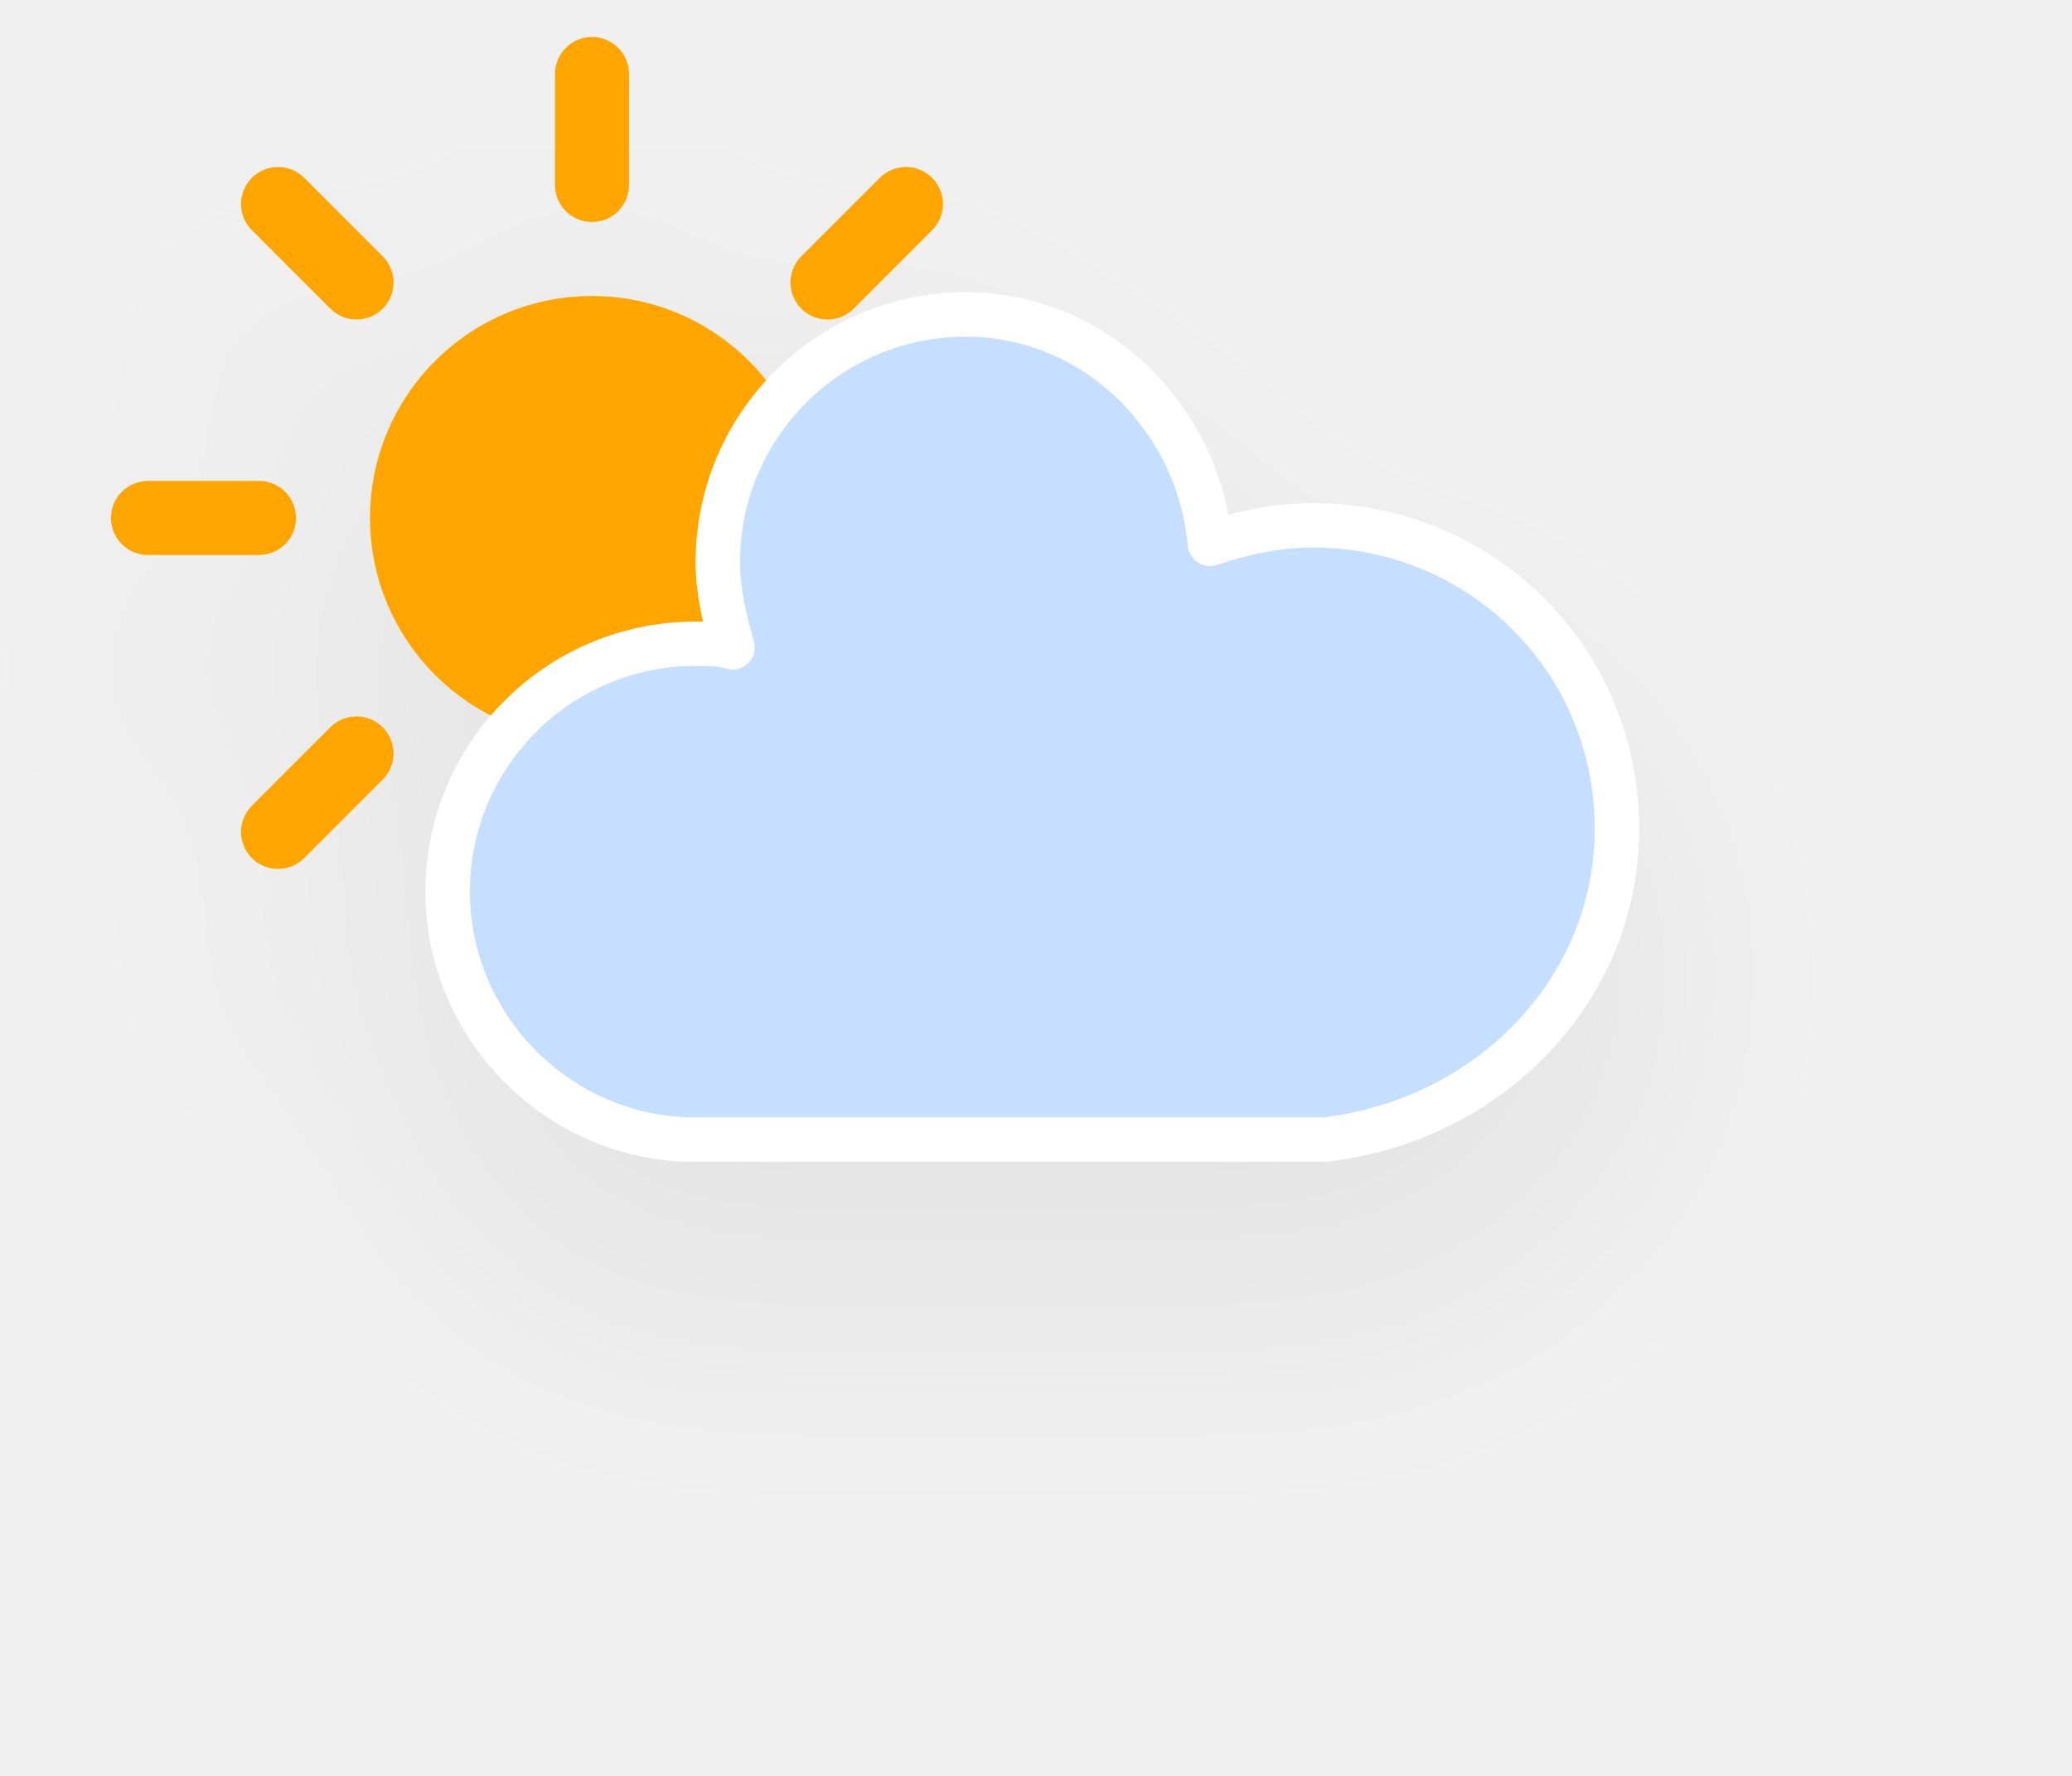
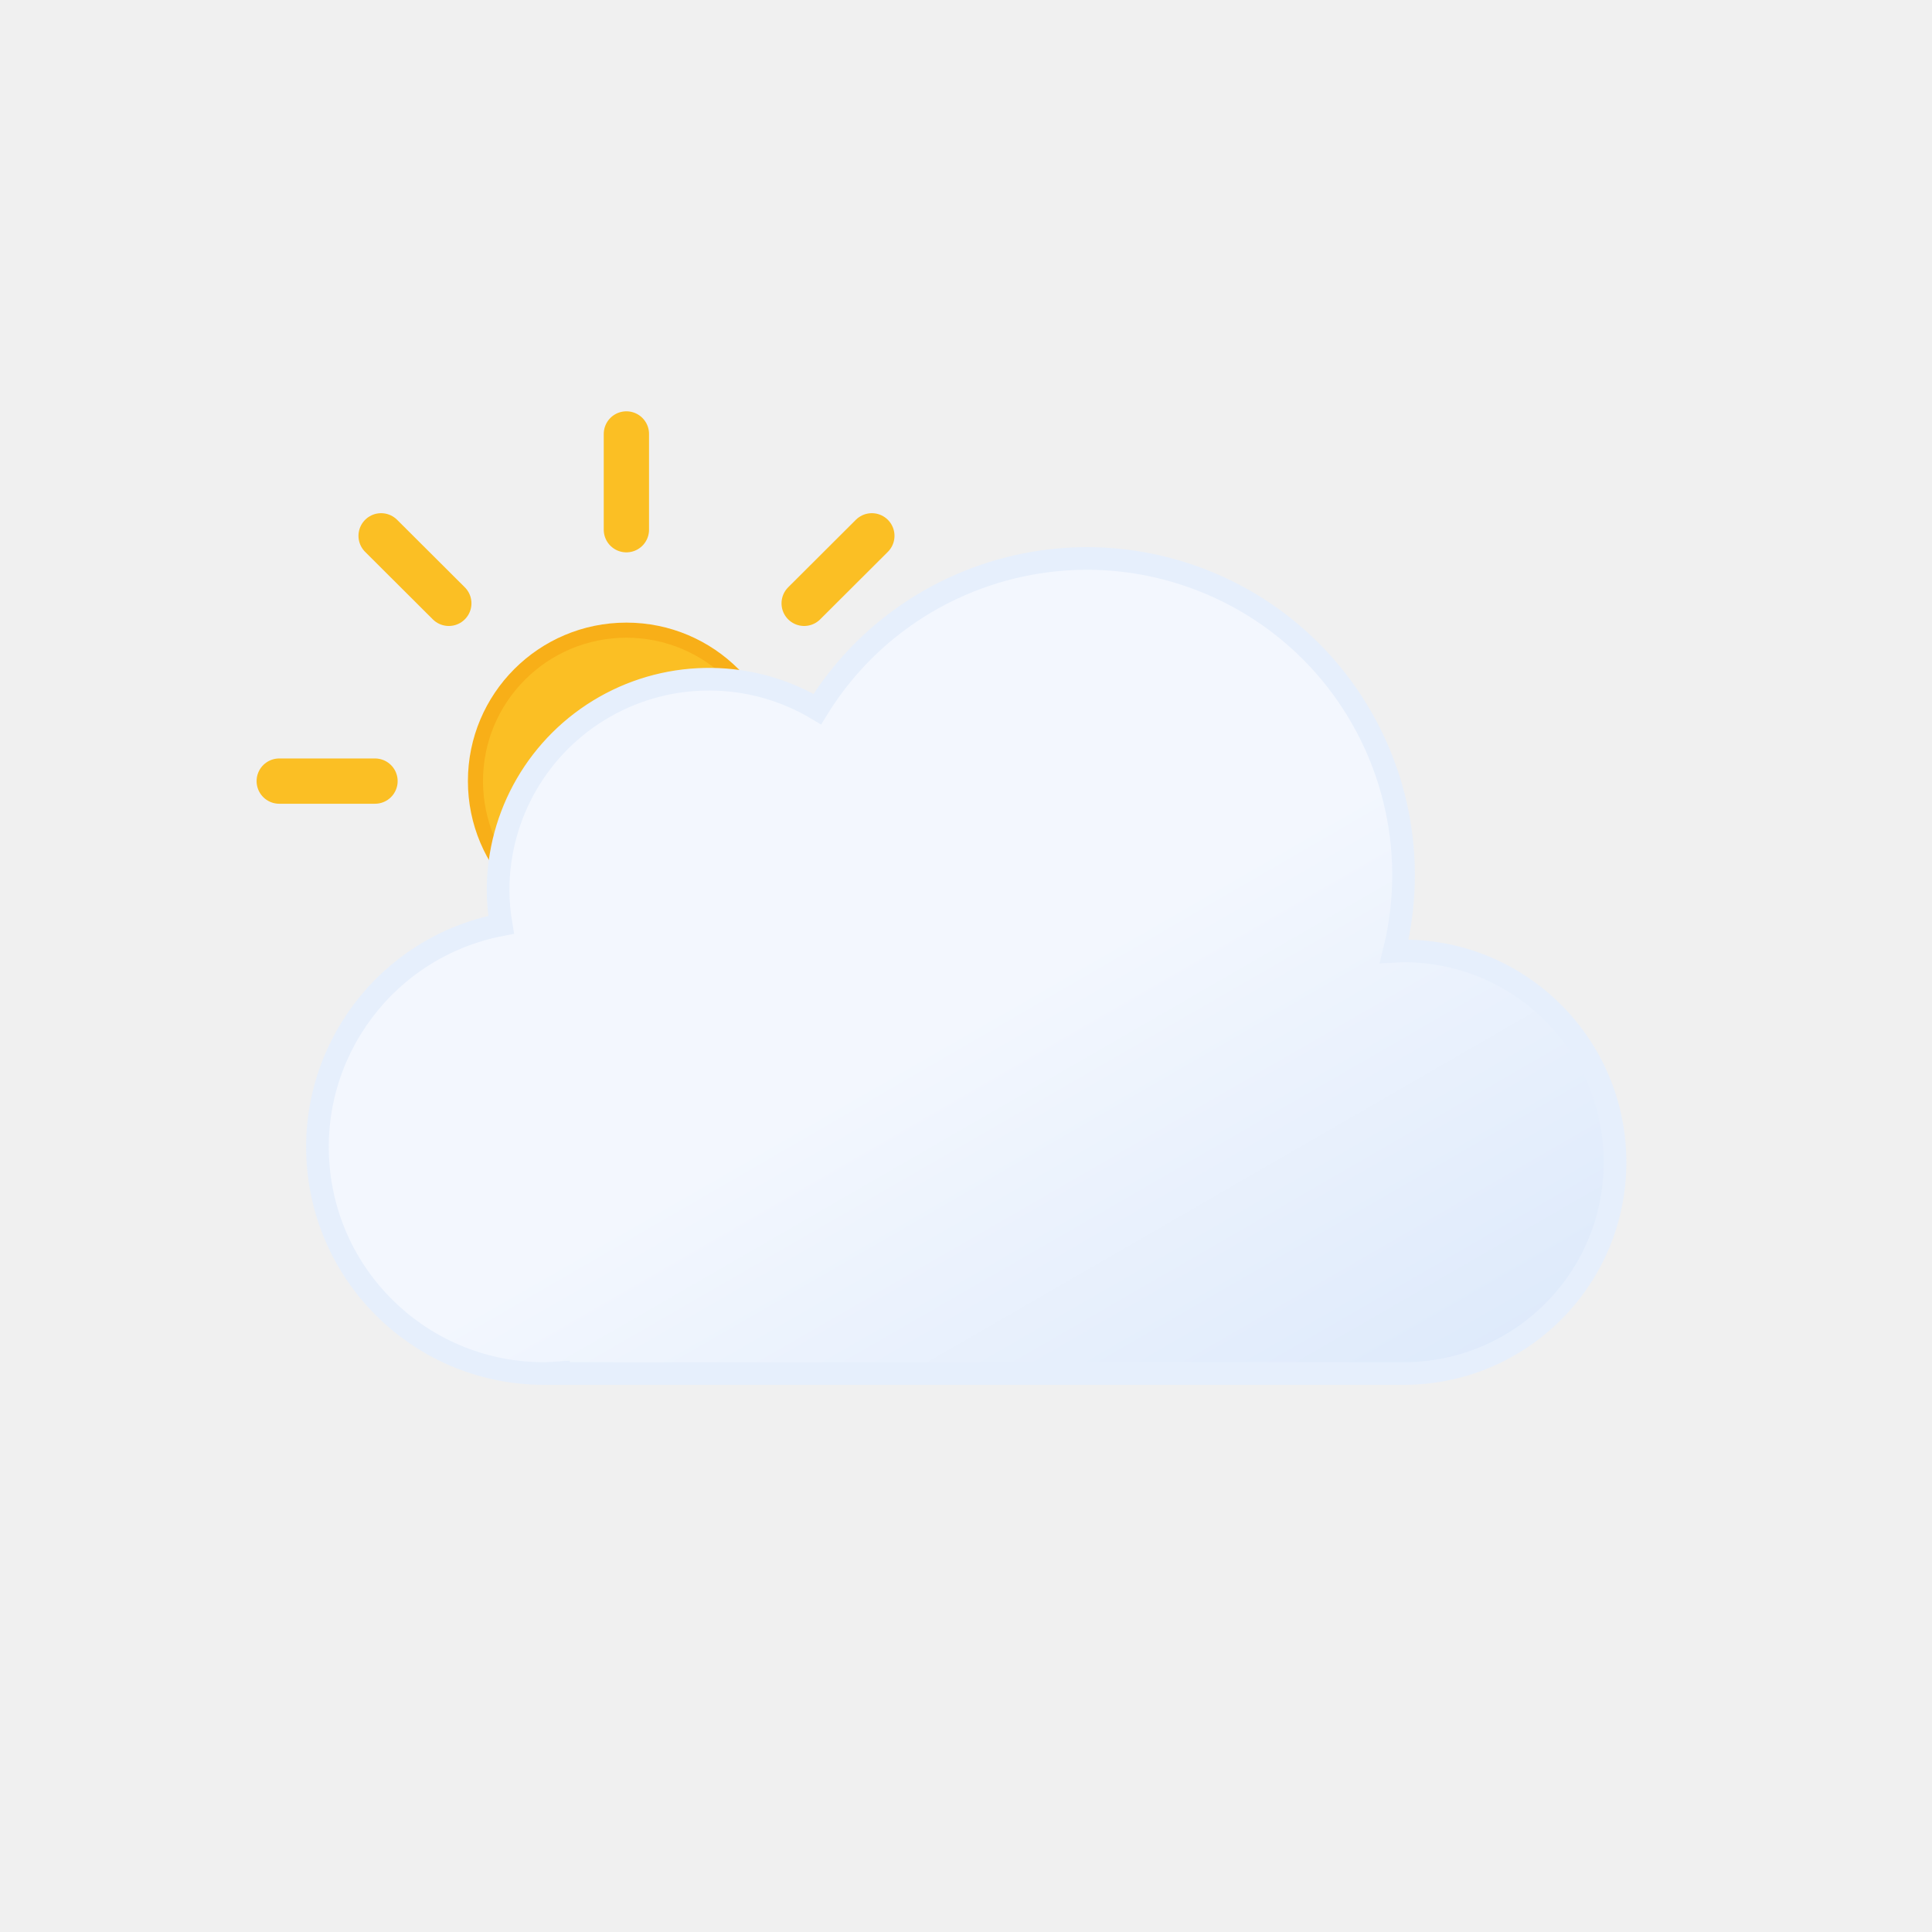
- <svg xmlns="http://www.w3.org/2000/svg" width="56" height="48" version="1.1">
+ <svg xmlns="http://www.w3.org/2000/svg" xmlns:xlink="http://www.w3.org/1999/xlink" viewBox="0 0 512 512">
  <defs>
-     <filter id="blur" x="-.207" y="-.285" width="1.403" height="1.694">
-       <feGaussianBlur in="SourceAlpha" stdDeviation="3" />
-       <feOffset dx="0" dy="4" result="offsetblur" />
-       <feComponentTransfer>
-         <feFuncA slope="0.05" type="linear" />
-       </feComponentTransfer>
-       <feMerge>
-         <feMergeNode />
-         <feMergeNode in="SourceGraphic" />
-       </feMerge>
-     </filter>
-     <style type="text/css">
-       
-       /*
- ** CLOUDS
- */
-       @keyframes am-weather-cloud-2 {
-         0% {
-           -webkit-transform: translate(0px, 0px);
-           -moz-transform: translate(0px, 0px);
-           -ms-transform: translate(0px, 0px);
-           transform: translate(0px, 0px);
-         }
- 
-         50% {
-           -webkit-transform: translate(2px, 0px);
-           -moz-transform: translate(2px, 0px);
-           -ms-transform: translate(2px, 0px);
-           transform: translate(2px, 0px);
-         }
- 
-         100% {
-           -webkit-transform: translate(0px, 0px);
-           -moz-transform: translate(0px, 0px);
-           -ms-transform: translate(0px, 0px);
-           transform: translate(0px, 0px);
-         }
-       }
- 
-       .am-weather-cloud-2 {
-         -webkit-animation-name: am-weather-cloud-2;
-         -moz-animation-name: am-weather-cloud-2;
-         animation-name: am-weather-cloud-2;
-         -webkit-animation-duration: 3s;
-         -moz-animation-duration: 3s;
-         animation-duration: 3s;
-         -webkit-animation-timing-function: linear;
-         -moz-animation-timing-function: linear;
-         animation-timing-function: linear;
-         -webkit-animation-iteration-count: infinite;
-         -moz-animation-iteration-count: infinite;
-         animation-iteration-count: infinite;
-       }
- 
-       /*
- ** SUN
- */
-       @keyframes am-weather-sun {
-         0% {
-           -webkit-transform: rotate(0deg);
-           -moz-transform: rotate(0deg);
-           -ms-transform: rotate(0deg);
-           transform: rotate(0deg);
-         }
- 
-         100% {
-           -webkit-transform: rotate(360deg);
-           -moz-transform: rotate(360deg);
-           -ms-transform: rotate(360deg);
-           transform: rotate(360deg);
-         }
-       }
- 
-       .am-weather-sun {
-         -webkit-animation-name: am-weather-sun;
-         -moz-animation-name: am-weather-sun;
-         -ms-animation-name: am-weather-sun;
-         animation-name: am-weather-sun;
-         -webkit-animation-duration: 9s;
-         -moz-animation-duration: 9s;
-         -ms-animation-duration: 9s;
-         animation-duration: 9s;
-         -webkit-animation-timing-function: linear;
-         -moz-animation-timing-function: linear;
-         -ms-animation-timing-function: linear;
-         animation-timing-function: linear;
-         -webkit-animation-iteration-count: infinite;
-         -moz-animation-iteration-count: infinite;
-         -ms-animation-iteration-count: infinite;
-         animation-iteration-count: infinite;
-       }
- 
-       @keyframes am-weather-sun-shiny {
-         0% {
-           stroke-dasharray: 3px 10px;
-           stroke-dashoffset: 0px;
-         }
- 
-         50% {
-           stroke-dasharray: 0.1px 10px;
-           stroke-dashoffset: -1px;
-         }
- 
-         100% {
-           stroke-dasharray: 3px 10px;
-           stroke-dashoffset: 0px;
-         }
-       }
- 
-       .am-weather-sun-shiny line {
-         -webkit-animation-name: am-weather-sun-shiny;
-         -moz-animation-name: am-weather-sun-shiny;
-         -ms-animation-name: am-weather-sun-shiny;
-         animation-name: am-weather-sun-shiny;
-         -webkit-animation-duration: 2s;
-         -moz-animation-duration: 2s;
-         -ms-animation-duration: 2s;
-         animation-duration: 2s;
-         -webkit-animation-timing-function: linear;
-         -moz-animation-timing-function: linear;
-         -ms-animation-timing-function: linear;
-         animation-timing-function: linear;
-         -webkit-animation-iteration-count: infinite;
-         -moz-animation-iteration-count: infinite;
-         -ms-animation-iteration-count: infinite;
-         animation-iteration-count: infinite;
-       }
-       
-     </style>
+     <linearGradient id="a" x1="99.45" y1="30.68" x2="232.64" y2="261.37" gradientUnits="userSpaceOnUse">
+       <stop offset="0" stop-color="#f3f7fe" />
+       <stop offset="0.45" stop-color="#f3f7fe" />
+       <stop offset="1" stop-color="#deeafb" />
+     </linearGradient>
+     <linearGradient id="b" x1="78" y1="63.35" x2="118" y2="132.65" gradientUnits="userSpaceOnUse">
+       <stop offset="0" stop-color="#fbbf24" />
+       <stop offset="0.45" stop-color="#fbbf24" />
+       <stop offset="1" stop-color="#f59e0b" />
+     </linearGradient>
+     <symbol id="d" viewBox="0 0 196 196">
+       <circle cx="98" cy="98" r="40" stroke="#f8af18" stroke-miterlimit="10" stroke-width="4" fill="url(#b)" />
+       <path d="M98,31.38V6m0,184V164.62M145.11,50.89,163.05,33M33,163.05l17.94-17.94m0-94.22L33,33m130.1,130.1-17.94-17.94M6,98H31.38M190,98H164.62" fill="none" stroke="#fbbf24" stroke-linecap="round" stroke-miterlimit="10" stroke-width="12">
+         <animateTransform attributeName="transform" additive="sum" type="rotate" values="0 98 98; 45 98 98" dur="6s" repeatCount="indefinite" />
+       </path>
+     </symbol>
+     <symbol id="e" viewBox="0 0 350 222">
+       <path d="M291,107c-.85,0-1.68.09-2.53.13A83.9,83.9,0,0,0,135.6,42.92,55.91,55.91,0,0,0,51,91a56.56,56.56,0,0,0,.8,9.08A60,60,0,0,0,63,219c1.35,0,2.67-.11,4-.2v.2H291a56,56,0,0,0,0-112Z" stroke="#e6effc" stroke-miterlimit="10" stroke-width="6" fill="url(#a)" />
+     </symbol>
+     <symbol id="c" viewBox="0 0 363 258">
+       <use width="196" height="196" xlink:href="#d" />
+       <use width="350" height="222" transform="translate(13 36)" xlink:href="#e" />
+     </symbol>
  </defs>
-   <g transform="translate(16,-2)" filter="url(#blur)">
-     <g transform="translate(0,16)">
-       <g class="am-weather-sun" style="-moz-animation-duration:9s;-moz-animation-iteration-count:infinite;-moz-animation-name:am-weather-sun;-moz-animation-timing-function:linear;-ms-animation-duration:9s;-ms-animation-iteration-count:infinite;-ms-animation-name:am-weather-sun;-ms-animation-timing-function:linear;-webkit-animation-duration:9s;-webkit-animation-iteration-count:infinite;-webkit-animation-name:am-weather-sun;-webkit-animation-timing-function:linear">
-         <line transform="translate(0,9)" y2="3" fill="none" stroke="#ffa500" stroke-linecap="round" stroke-width="2" />
-         <g transform="rotate(45)">
-           <line transform="translate(0,9)" y2="3" fill="none" stroke="#ffa500" stroke-linecap="round" stroke-width="2" />
-         </g>
-         <g transform="rotate(90)">
-           <line transform="translate(0,9)" y2="3" fill="none" stroke="#ffa500" stroke-linecap="round" stroke-width="2" />
-         </g>
-         <g transform="rotate(135)">
-           <line transform="translate(0,9)" y2="3" fill="none" stroke="#ffa500" stroke-linecap="round" stroke-width="2" />
-         </g>
-         <g transform="scale(-1)">
-           <line transform="translate(0,9)" y2="3" fill="none" stroke="#ffa500" stroke-linecap="round" stroke-width="2" />
-         </g>
-         <g transform="rotate(225)">
-           <line transform="translate(0,9)" y2="3" fill="none" stroke="#ffa500" stroke-linecap="round" stroke-width="2" />
-         </g>
-         <g transform="rotate(-90)">
-           <line transform="translate(0,9)" y2="3" fill="none" stroke="#ffa500" stroke-linecap="round" stroke-width="2" />
-         </g>
-         <g transform="rotate(-45)">
-           <line transform="translate(0,9)" y2="3" fill="none" stroke="#ffa500" stroke-linecap="round" stroke-width="2" />
-         </g>
-         <circle r="5" fill="#ffa500" stroke="#ffa500" stroke-width="2" />
-       </g>
-     </g>
-     <g class="am-weather-cloud-2" style="-moz-animation-duration:3s;-moz-animation-iteration-count:infinite;-moz-animation-name:am-weather-cloud-2;-moz-animation-timing-function:linear;-webkit-animation-duration:3s;-webkit-animation-iteration-count:infinite;-webkit-animation-name:am-weather-cloud-2;-webkit-animation-timing-function:linear">
-       <path transform="translate(-20,-11)" d="m47.7 35.4c0-4.6-3.7-8.2-8.2-8.2-1 0-1.9 0.2-2.8 0.5-0.3-3.4-3.1-6.2-6.6-6.2-3.7 0-6.7 3-6.7 6.7 0 0.8 0.2 1.6 0.4 2.3-0.3-0.1-0.7-0.1-1-0.1-3.7 0-6.7 3-6.7 6.7 0 3.6 2.9 6.6 6.5 6.7h17.2c4.4-0.5 7.9-4 7.9-8.4z" fill="#c6deff" stroke="#fff" stroke-linejoin="round" stroke-width="1.2" />
-     </g>
-   </g>
+   <use width="363" height="258" transform="translate(68 109)" xlink:href="#c" />
</svg>
